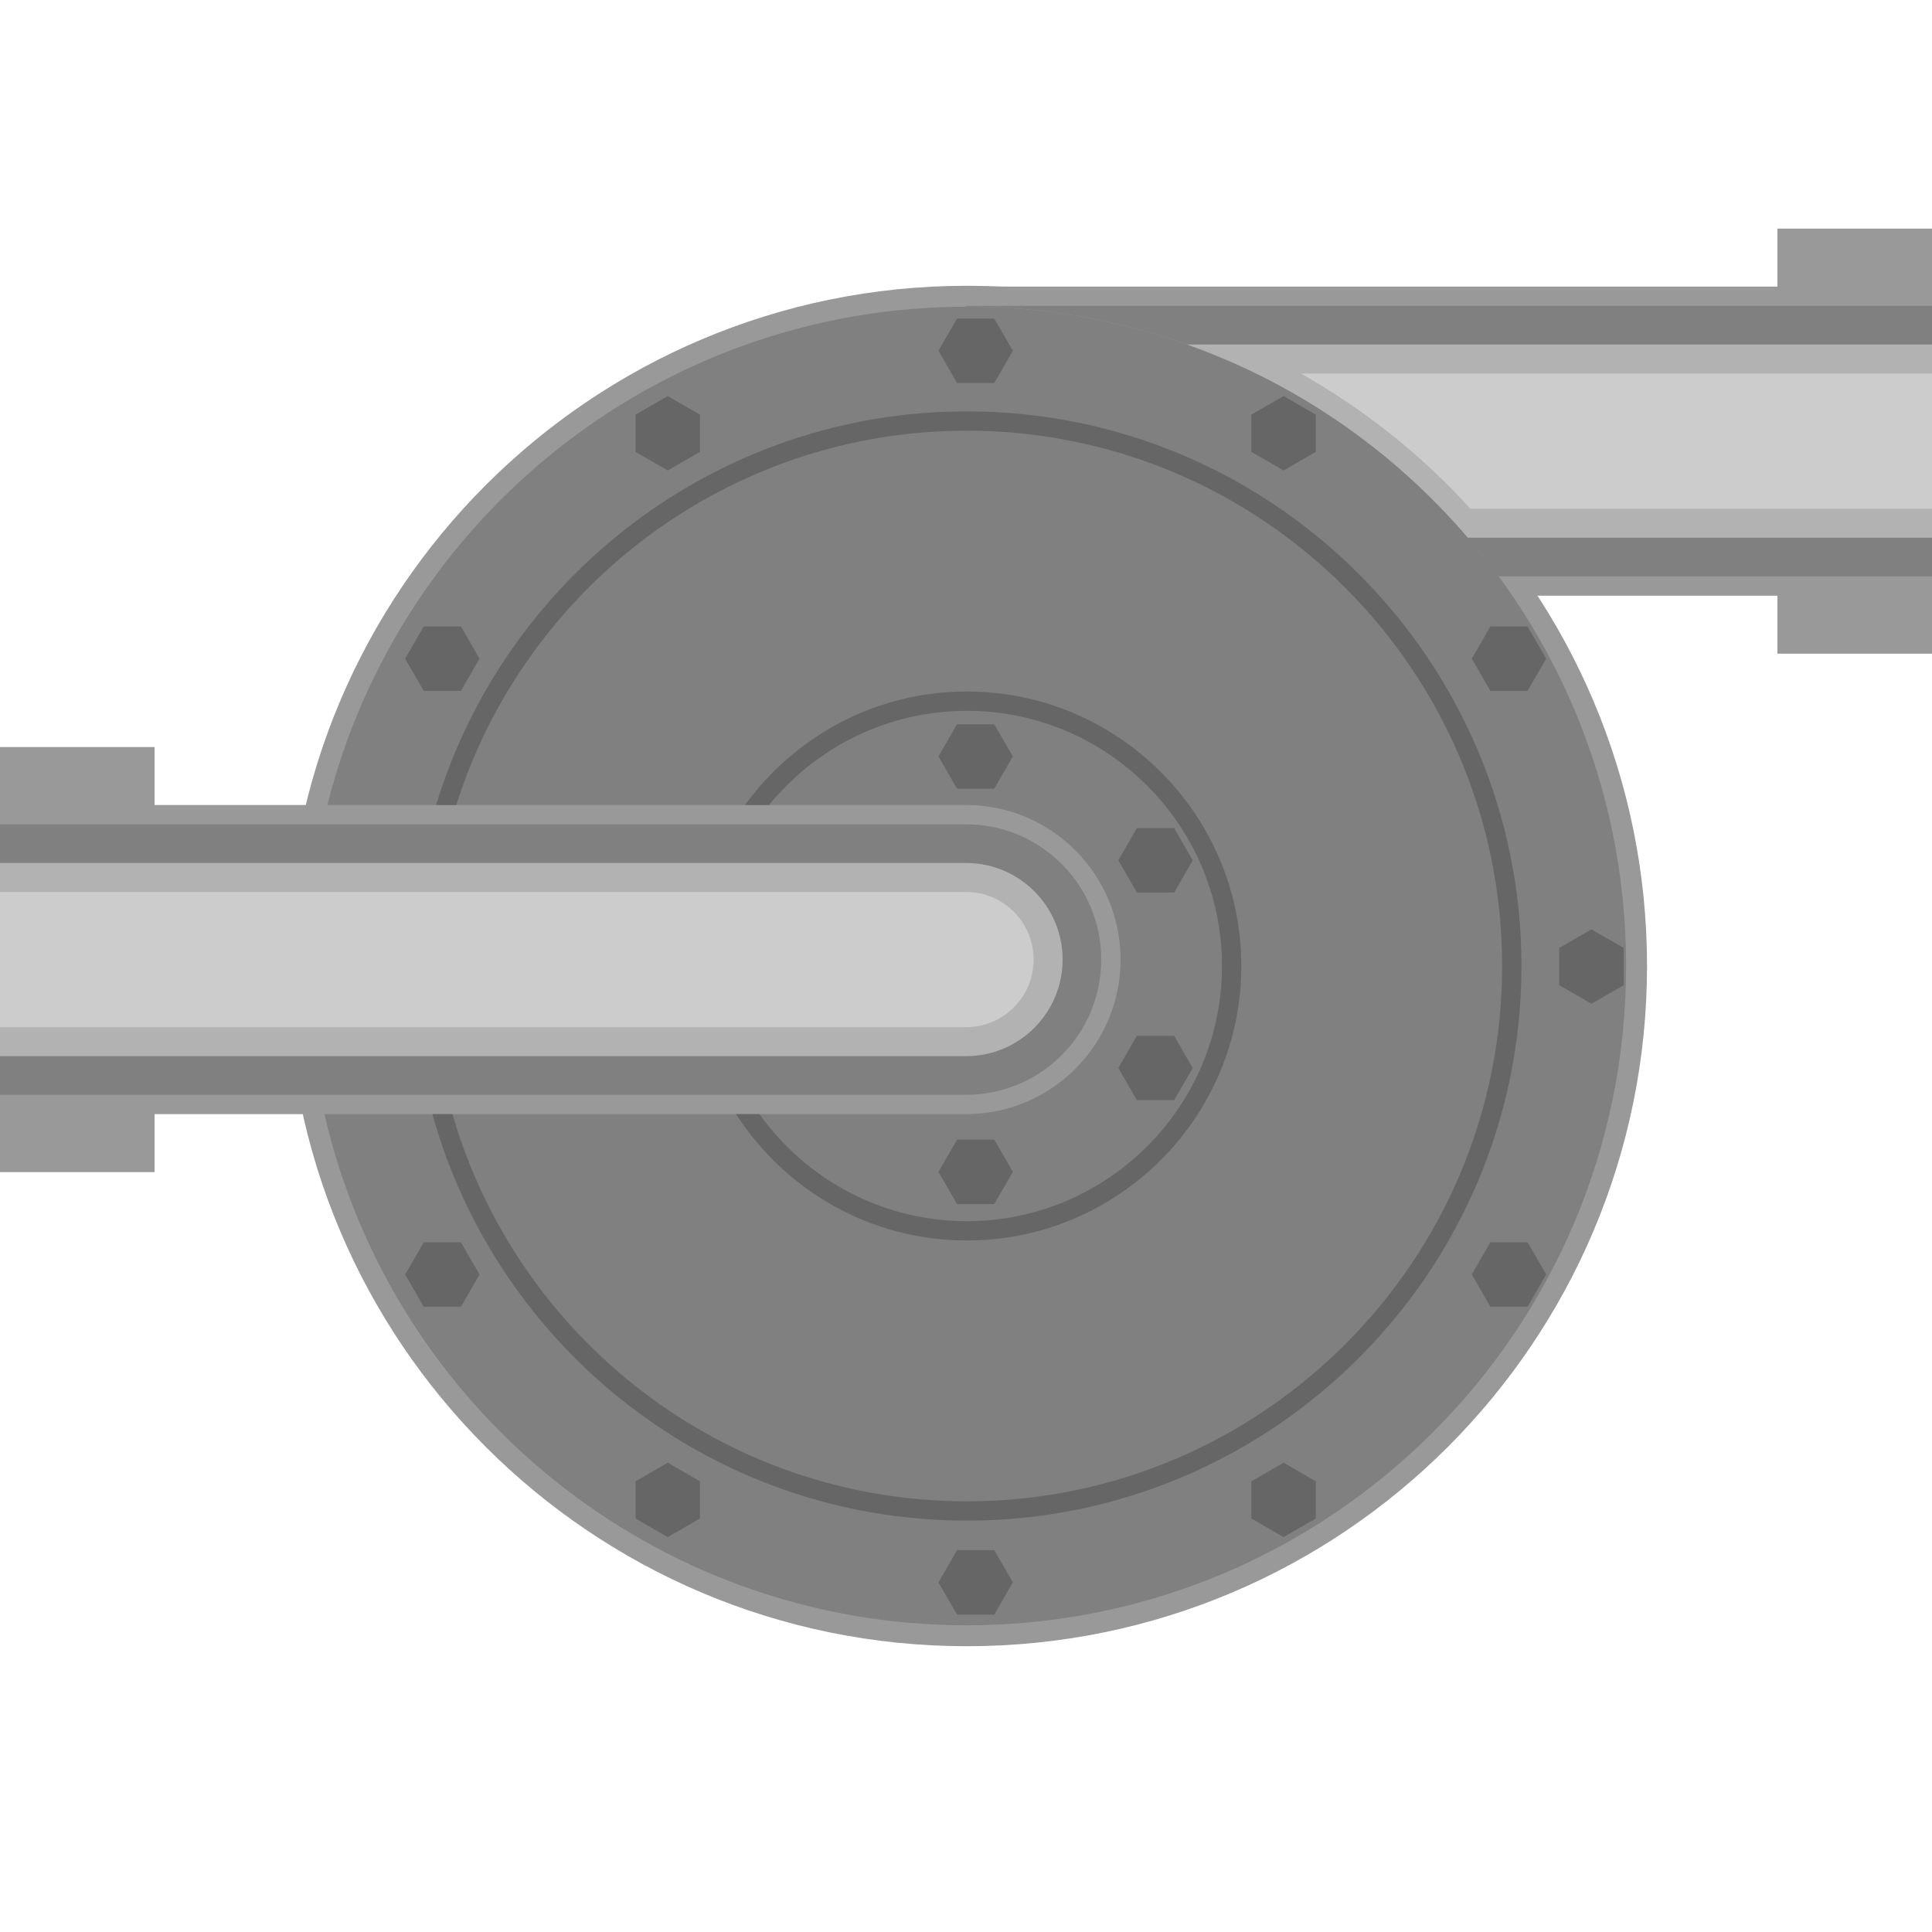
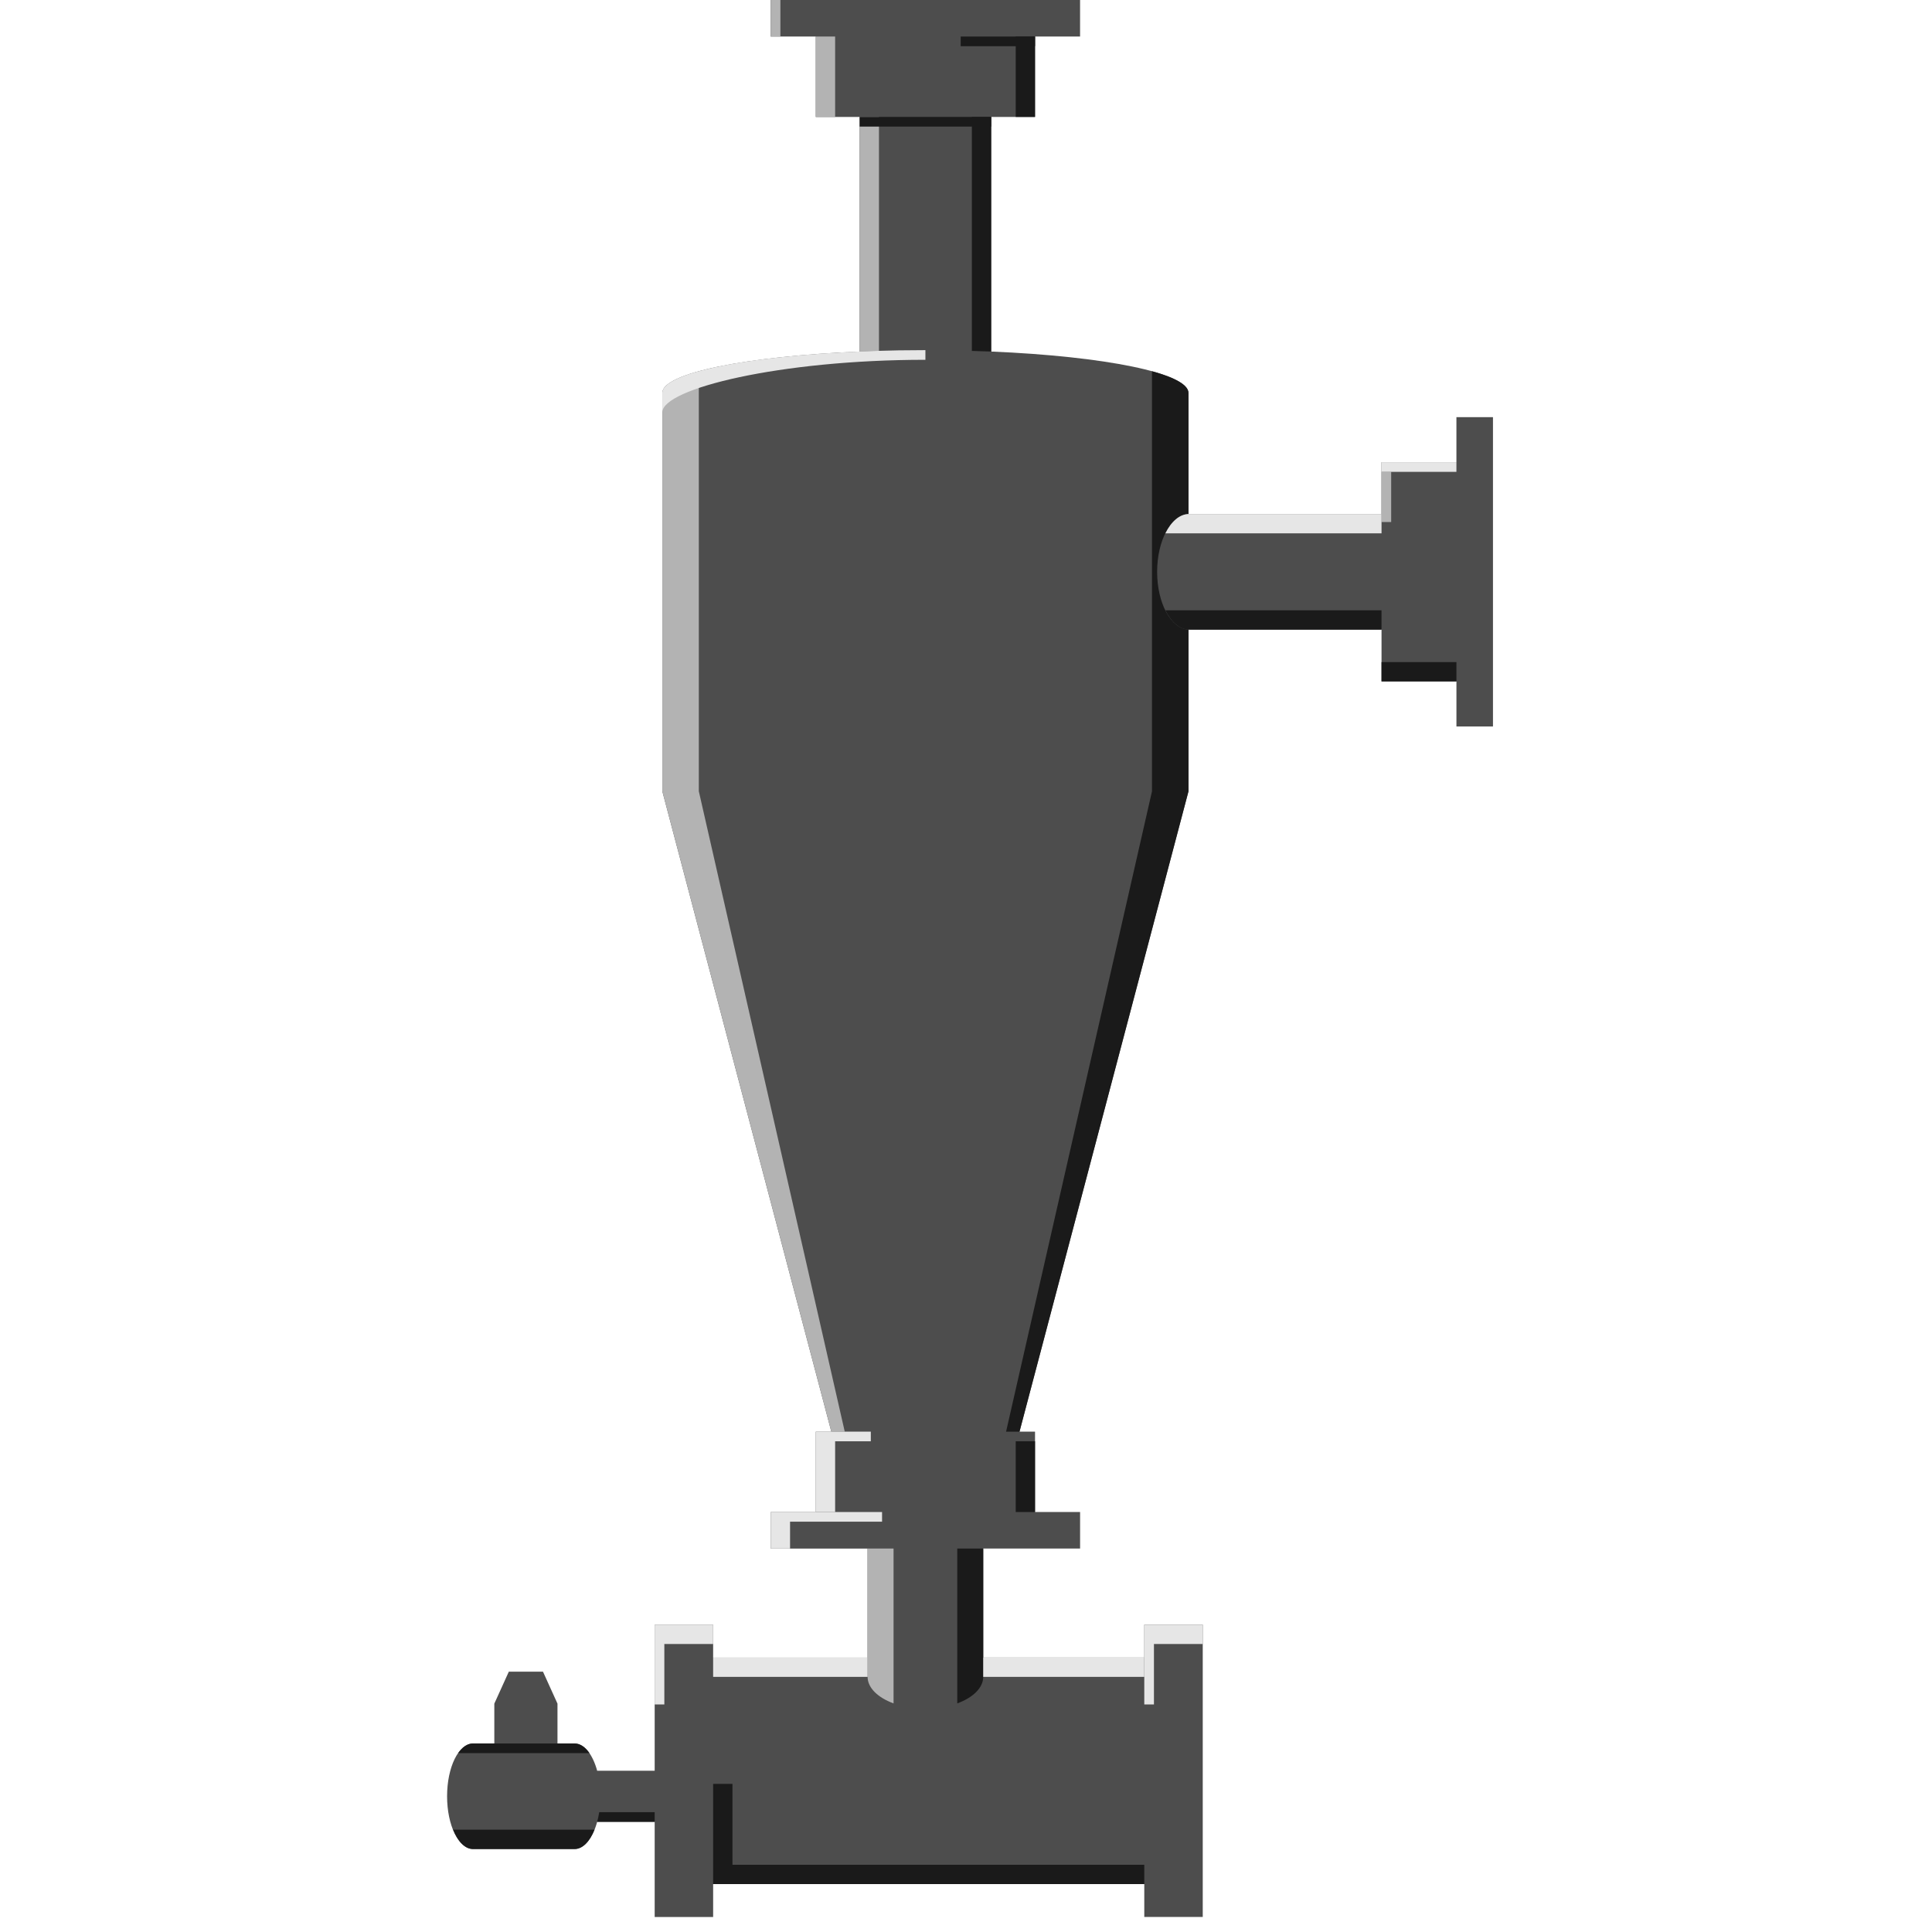
- <svg xmlns="http://www.w3.org/2000/svg" version="1.1" id="Layer_1" viewBox="0 0 100 100" xml:space="preserve">
+ <svg xmlns="http://www.w3.org/2000/svg" version="1.1" id="Layer_1" x="0px" y="0px" viewBox="0 0 100 100" xml:space="preserve">
  <g>
    <g id="shape">
-       <circle fill="#999" cx="50.042" cy="50" r="35.208" />
-       <rect x="50" y="14.833" fill="#999" width="50" height="16" />
-       <path fill="#999" d="M50,57.667H0v-16h50c4.418,0,8,3.582,8,8S54.418,57.667,50,57.667z" />
-       <path fill="#999" d="M8,60.667H0v-22h8" />
-       <rect x="92" y="11.833" fill="#999" width="8" height="22" />
-     </g>
-     <g id="dark">
-       <path fill="#808080" d="M50.042,15.875c-15.971,0-29.376,10.974-33.096,25.792H50c4.418,0,8,3.582,8,8s-3.582,8-8,8H16.792   c3.48,15.153,17.04,26.458,33.25,26.458c18.847,0,34.125-15.278,34.125-34.125C84.167,31.153,68.888,15.875,50.042,15.875z" />
-       <path fill="#808080" d="M50,56.667c3.866,0,7-3.134,7-7s-3.134-7-7-7H0v14C0,56.667,50,56.667,50,56.667z" />
-       <path fill="#808080" d="M50,15.833v0.043c0.014,0,0.028-0.001,0.042-0.001c11.301,0,21.314,5.497,27.524,13.958H100v-14H50z" />
+       <path fill="#4D4D4D" d="M75.384,21.591v2.332h-3.877v2.681h-9.96c-0.011,0-0.021,0.005-0.032,0.006V20.34   c0-1.032-4.343-1.898-10.212-2.144V6.052h2.269V1.891h2.332V0H39.893v1.891h2.332v4.161h2.269v12.145   c-5.87,0.246-10.212,1.111-10.212,2.144v20.616l8.747,33.146h-0.804v4.161h-2.332v1.891h5.013v5.642h-7.994v-1.702h-3.026v1.702   v5.855h-2.977c-0.229-0.836-0.663-1.408-1.167-1.408h-0.887V88.18l-0.75-1.654h-1.769l-0.75,1.654v2.062h-1.103   c-0.741,0-1.342,1.223-1.342,2.732c0,1.509,0.601,2.732,1.342,2.732h5.259c0.504,0,0.938-0.572,1.167-1.408h2.977v3.223v1.702   h3.026V97.52h22.316v1.702h3.026V97.52V85.795v-1.702h-3.026v1.702h-8.336v-5.642h5.013v-1.891h-2.332v-4.161h-0.804l8.747-33.146   v-8.372c0.011,0,0.021,0.006,0.032,0.006h9.96v2.681h3.877v2.332h1.891V21.591H75.384z" />
    </g>
    <g id="light">
-       <path fill="#b2b2b2" d="M61.443,17.833c5.692,2.018,10.685,5.502,14.533,10H100v-10H61.443z" />
-       <path fill="#b2b2b2" d="M50,44.667H0v10c0,0,50,0,50,0c2.761,0,5-2.239,5-5C55,46.905,52.761,44.667,50,44.667z" />
+       <path fill="#B3B3B3" d="M44.906,80.153v6.635c0,0.576,0.535,1.083,1.344,1.379v-8.014H44.906z" />
+       <path fill="#B3B3B3" d="M43.724,74.101l-7.553-33.146V19.213c-1.2,0.33-1.888,0.715-1.888,1.127v20.616l8.747,33.146H43.724z" />
+       <path fill="#B3B3B3" d="M44.495,6.052v12.145c0.326-0.014,0.665-0.022,1-0.032V6.052H44.495z" />
+       <rect x="42.226" y="1.891" fill="#B3B3B3" width="1" height="4.161" />
+       <rect x="71.507" y="24.423" fill="#B3B3B3" width="0.5" height="2.597" />
+       <rect x="39.893" fill="#B3B3B3" width="0.5" height="1.891" />
    </g>
    <g id="shadow">
-       <path fill="#666" d="M50.042,21.292c-12.932,0-23.891,8.597-27.47,20.375h1.045c3.546-11.219,14.05-19.375,26.425-19.375   C65.32,22.292,77.75,34.722,77.75,50S65.32,77.708,50.042,77.708c-12.619,0-23.286-8.482-26.621-20.041h-1.04   c3.363,12.118,14.486,21.041,27.66,21.041C65.871,78.708,78.75,65.83,78.75,50S65.871,21.292,50.042,21.292z" />
-       <path fill="#666" d="M50.042,35.792c-4.72,0-8.898,2.323-11.483,5.875h1.247c2.424-2.972,6.111-4.875,10.236-4.875   c7.283,0,13.208,5.925,13.208,13.208s-5.926,13.208-13.208,13.208c-4.423,0-8.336-2.193-10.734-5.541h-1.209   c2.53,3.928,6.933,6.541,11.943,6.541c7.834,0,14.208-6.374,14.208-14.208C64.25,42.166,57.876,35.792,50.042,35.792z" />
-       <polygon fill="#666" points="51.463,16.488 52.426,18.155 51.463,19.823 49.537,19.823 48.574,18.155 49.537,16.488  " />
-       <polygon fill="#666" points="51.463,37.488 52.426,39.155 51.463,40.823 49.537,40.823 48.574,39.155 49.537,37.488  " />
-       <polygon fill="#666" points="51.463,58.988 52.426,60.655 51.463,62.323 49.537,62.323 48.574,60.655 49.537,58.988  " />
-       <polygon fill="#666" points="58.847,53.613 60.773,53.613 61.735,55.28 60.773,56.948 58.847,56.948 57.884,55.28  " />
-       <polygon fill="#666" points="57.884,44.53 58.847,42.863 60.773,42.863 61.735,44.53 60.773,46.198 58.847,46.198  " />
-       <polygon fill="#666" points="51.463,80.238 52.426,81.905 51.463,83.573 49.537,83.573 48.574,81.905 49.537,80.238  " />
-       <polygon fill="#666" points="34.563,20.5 36.23,21.463 36.23,23.389 34.563,24.351 32.895,23.389 32.895,21.463  " />
-       <polygon fill="#666" points="66.438,75.709 68.105,76.672 68.105,78.598 66.438,79.56 64.77,78.598 64.77,76.672  " />
-       <polygon fill="#666" points="21.933,32.425 23.858,32.425 24.821,34.093 23.858,35.76 21.933,35.76 20.97,34.093  " />
-       <polygon fill="#666" points="77.142,64.3 79.067,64.3 80.03,65.968 79.067,67.635 77.142,67.635 76.179,65.968  " />
-       <polygon fill="#666" points="80.707,49.067 82.375,48.105 84.043,49.067 84.043,50.993 82.375,51.956 80.707,50.993  " />
-       <polygon fill="#666" points="20.97,65.968 21.933,64.3 23.858,64.3 24.821,65.968 23.858,67.635 21.933,67.635  " />
-       <polygon fill="#666" points="76.179,34.093 77.142,32.425 79.067,32.425 80.03,34.093 79.067,35.76 77.142,35.76  " />
-       <polygon fill="#666" points="32.895,78.598 32.895,76.672 34.563,75.709 36.23,76.672 36.23,78.598 34.563,79.56  " />
-       <polygon fill="#666" points="64.77,23.389 64.77,21.463 66.438,20.5 68.105,21.463 68.105,23.389 66.438,24.351  " />
+       <path fill="#1A1A1A" d="M50.892,80.153v6.635c0,0.576-0.535,1.083-1.344,1.379v-8.014H50.892z" />
+       <path fill="#1A1A1A" d="M61.515,26.61c0-2.654,0-6.269,0-6.269c0-0.411-0.688-0.797-1.888-1.127v21.743l-7.553,33.146h0.695   l8.747-33.146c0,0,0-4.334,0-8.372c-0.899-0.031-1.623-1.354-1.623-2.987C59.893,27.963,60.617,26.641,61.515,26.61z" />
+       <path fill="#1A1A1A" d="M60.321,31.589c0.303,0.609,0.738,1,1.226,1h9.96v-1H60.321z" />
+       <rect x="36.912" y="96.52" fill="#1A1A1A" width="22.316" height="1" />
+       <path fill="#1A1A1A" d="M51.303,6.052h-1v12.112c0.335,0.01,0.674,0.018,1,0.032V6.052z" />
+       <rect x="36.912" y="92.333" fill="#1A1A1A" width="1" height="4.187" />
+       <path fill="#1A1A1A" d="M29.742,90.242h-5.259c-0.287,0-0.552,0.187-0.77,0.5h6.799C30.294,90.429,30.029,90.242,29.742,90.242z" />
+       <path fill="#1A1A1A" d="M23.453,94.705c0.246,0.606,0.614,1,1.03,1h5.259c0.416,0,0.784-0.394,1.03-1H23.453z" />
+       <path fill="#1A1A1A" d="M33.886,93.797h-2.871c-0.027,0.175-0.063,0.342-0.106,0.5h2.977V93.797z" />
+       <rect x="52.573" y="74.601" fill="#1A1A1A" width="1" height="3.661" />
+       <rect x="44.495" y="6.052" fill="#1A1A1A" width="6.808" height="0.5" />
+       <rect x="52.573" y="1.891" fill="#1A1A1A" width="1" height="4.161" />
+       <rect x="49.726" y="1.891" fill="#1A1A1A" width="3.847" height="0.5" />
+       <rect x="71.507" y="34.27" fill="#1A1A1A" width="3.877" height="1" />
    </g>
    <g id="hlight">
-       <path fill="#ccc" d="M50,53.167H0v-7h50c1.933,0,3.5,1.567,3.5,3.5C53.5,51.6,51.933,53.167,50,53.167z" />
-       <path fill="#ccc" d="M67.332,19.333c3.289,1.858,6.254,4.223,8.777,7H100v-7H67.332z" />
+       <path fill="#E6E6E6" d="M47.899,18.123c-7.52,0-13.616,0.992-13.616,2.217c0,0,0,0.908,0,1c0-1.224,6.096-2.717,13.616-2.717   V18.123z" />
+       <path fill="#E6E6E6" d="M71.507,26.604h-9.96c-0.489,0-0.923,0.391-1.226,1h11.187V26.604z" />
+       <polygon fill="#E6E6E6" points="36.912,85.795 36.912,86.795 44.908,86.795 44.906,86.788 44.906,85.795  " />
+       <path fill="#E6E6E6" d="M32.667,87" />
+       <polygon fill="#E6E6E6" points="59.228,85.795 50.892,85.795 50.892,86.788 50.891,86.795 59.228,86.795  " />
+       <polygon fill="#E6E6E6" points="62.254,85.093 62.254,84.093 59.228,84.093 59.228,88.222 59.728,88.222 59.728,85.093  " />
+       <polygon fill="#E6E6E6" points="36.912,85.093 36.912,84.093 33.886,84.093 33.886,88.222 34.386,88.222 34.386,85.093  " />
+       <polygon fill="#E6E6E6" points="43.226,74.601 45.073,74.601 45.073,74.101 42.226,74.101 42.226,78.262 43.226,78.262  " />
+       <polygon fill="#E6E6E6" points="40.893,78.762 45.655,78.762 45.655,78.262 39.893,78.262 39.893,80.153 40.893,80.153  " />
+       <rect x="71.507" y="23.923" fill="#E6E6E6" width="3.877" height="0.5" />
    </g>
  </g>
</svg>
